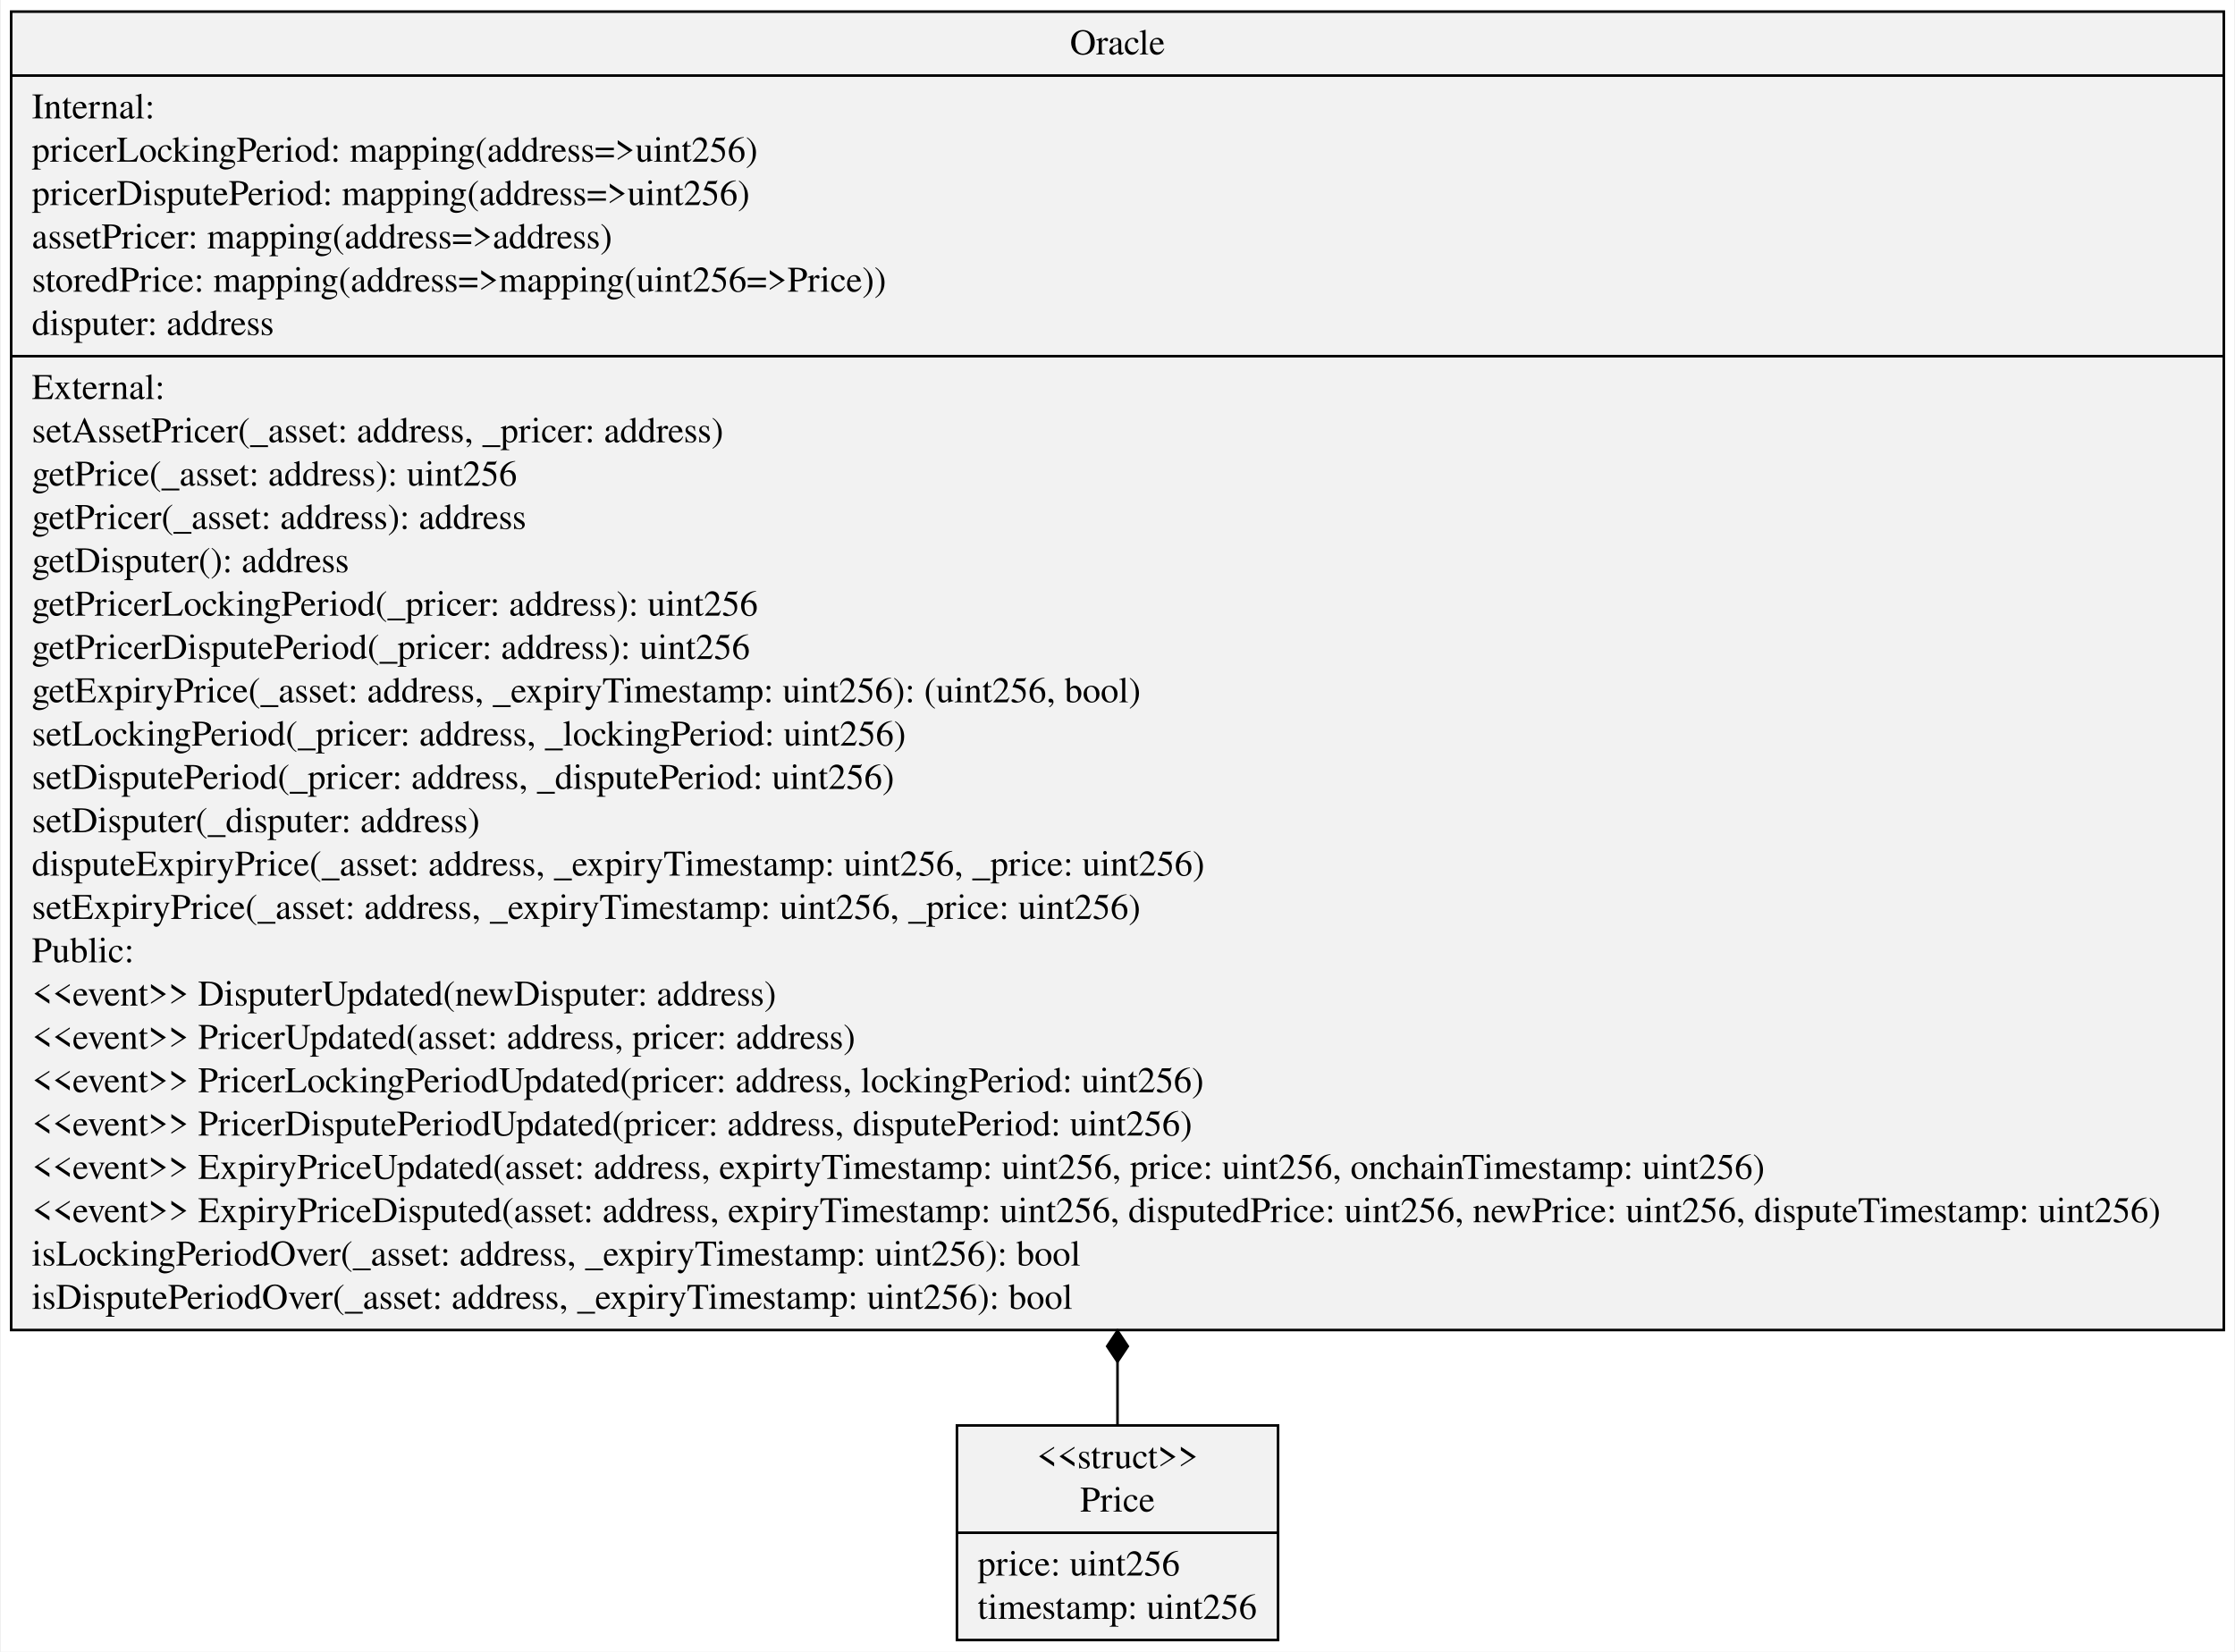
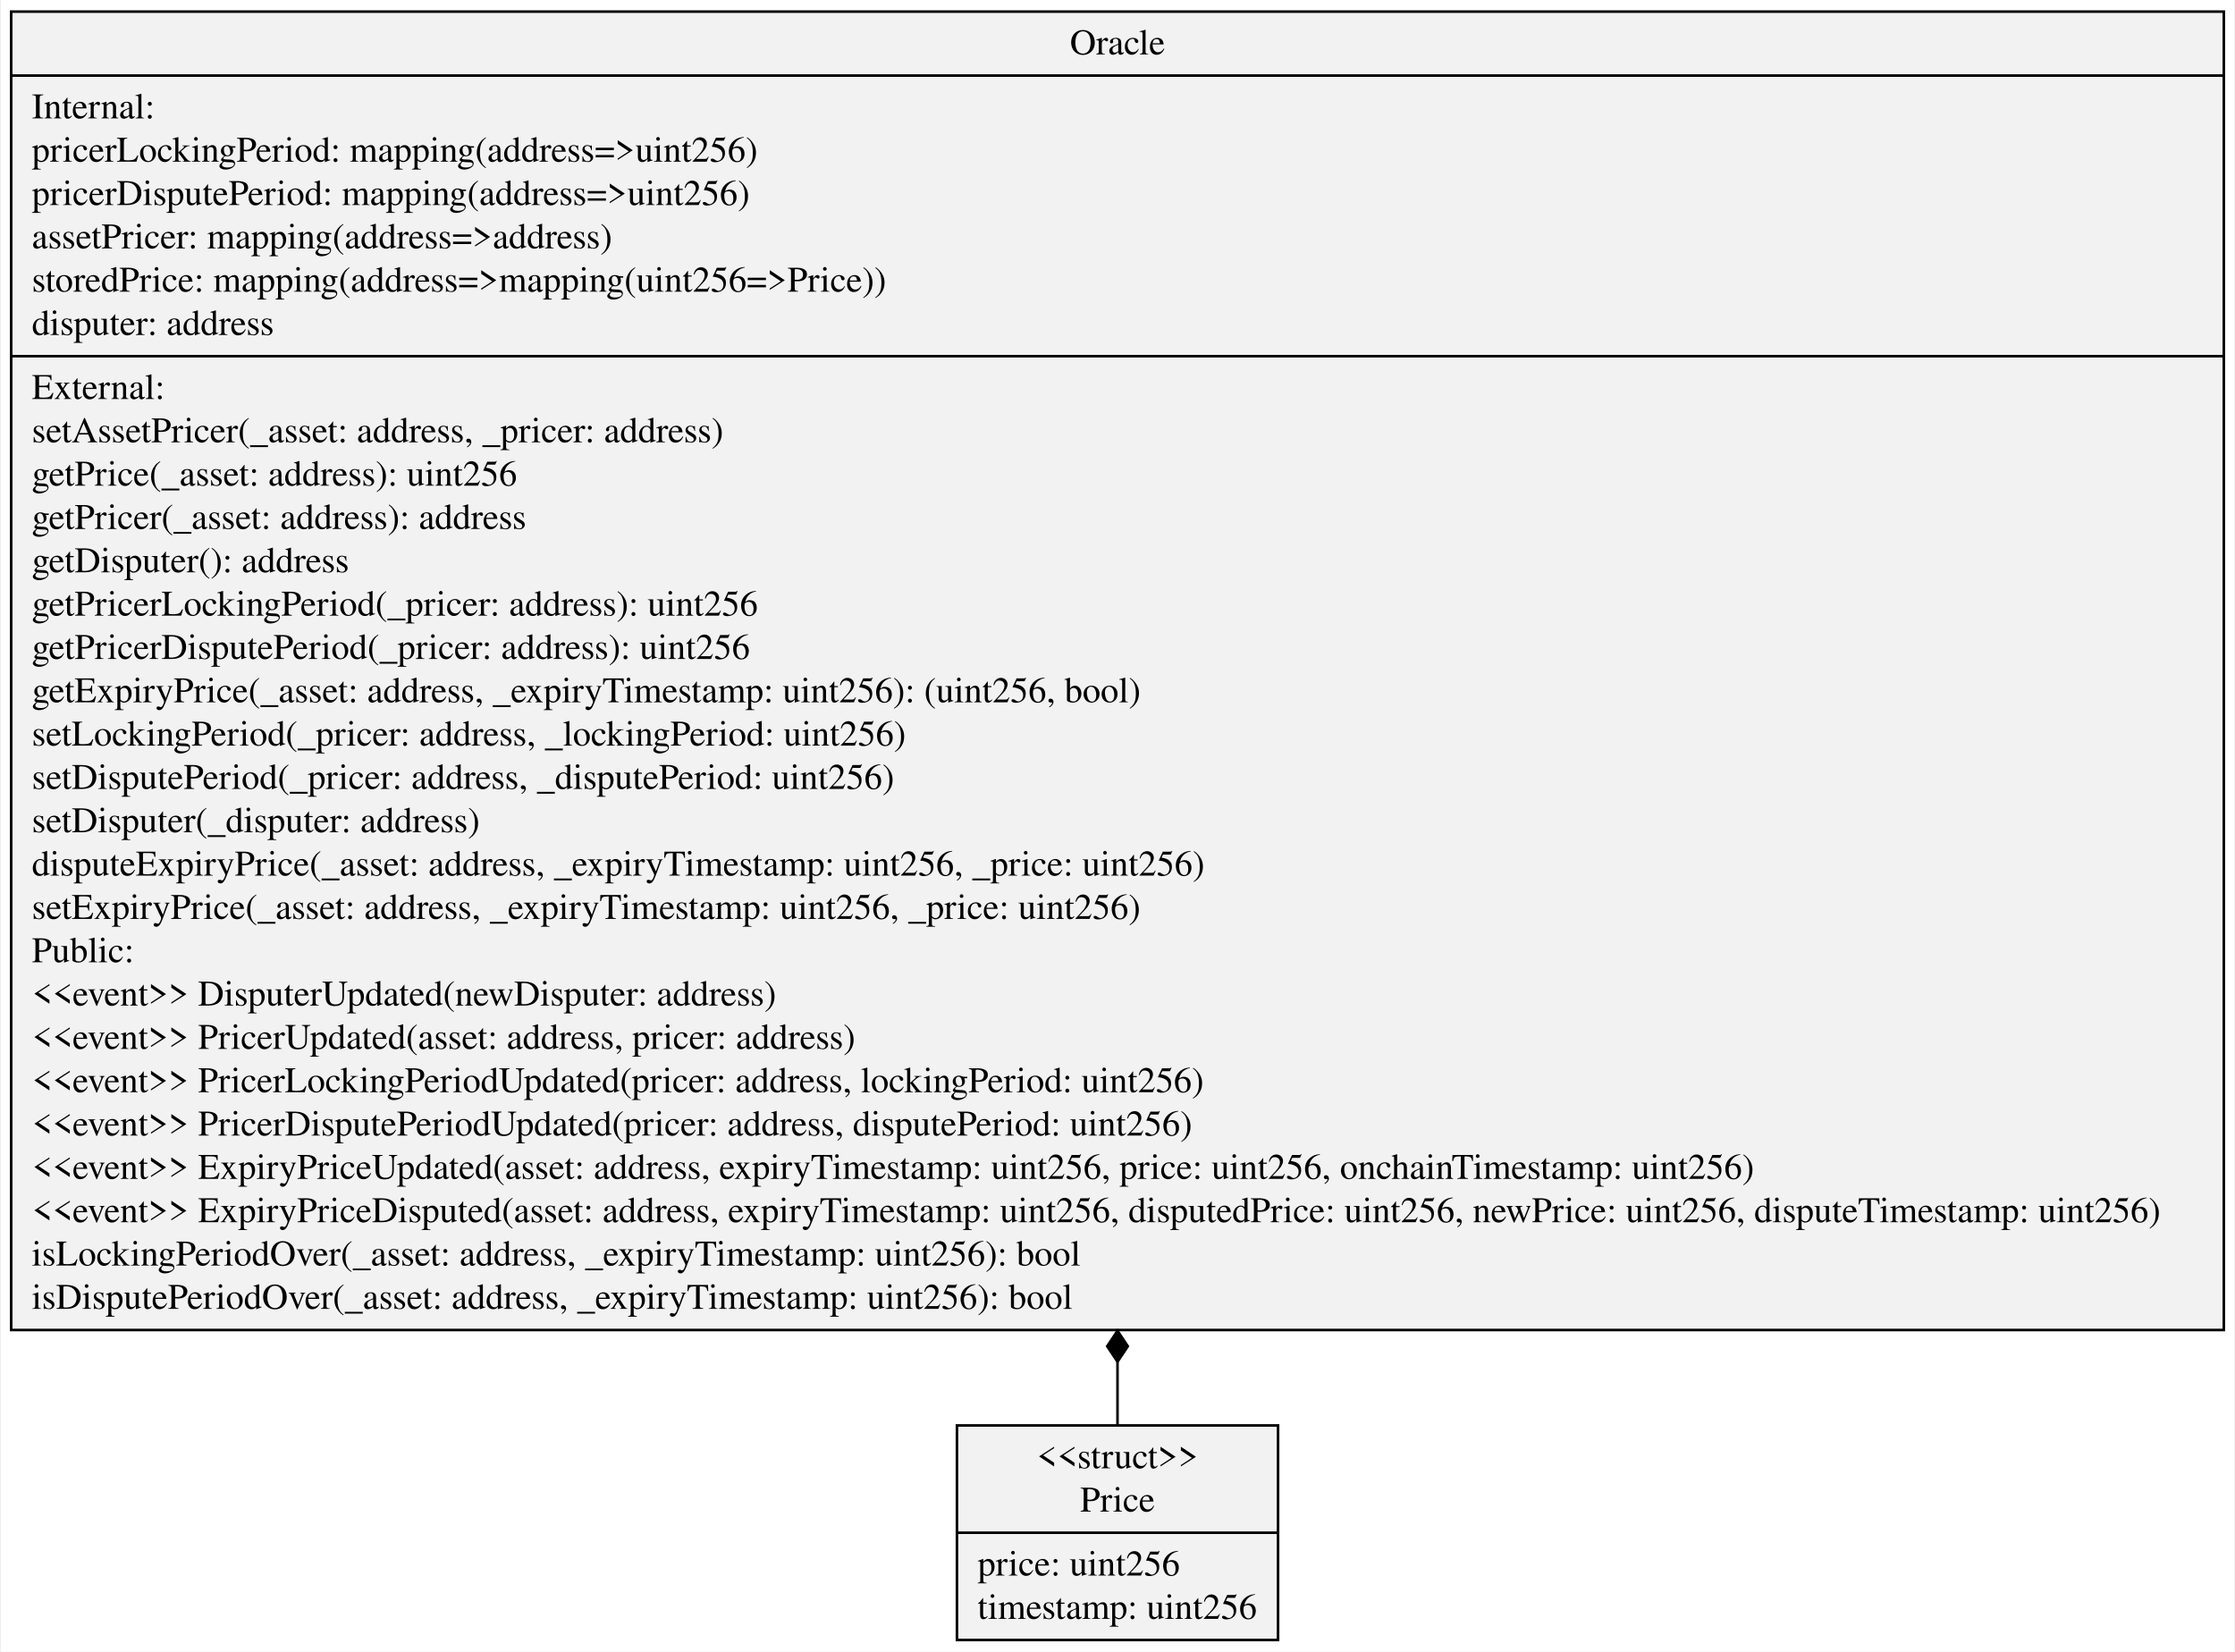
<svg xmlns="http://www.w3.org/2000/svg" width="866pt" height="640pt" viewBox="0.00 0.00 865.87 640.40">
  <g id="graph0" class="graph" transform="scale(1 1) rotate(0) translate(4 636.4)">
    <polygon fill="#ffffff" stroke="transparent" points="-4,4 -4,-636.4 861.87,-636.4 861.87,4 -4,4" />
    <g id="node1" class="node">
      <polygon fill="#f2f2f2" stroke="#000000" points="0,-120.7 0,-631.9 857.87,-631.9 857.87,-120.7 0,-120.7" />
      <text text-anchor="middle" x="428.935" y="-615.3" font-family="Times,serif" font-size="14.00" fill="#000000">Oracle</text>
      <polyline fill="none" stroke="#000000" points="0,-607.1 857.87,-607.1 " />
      <text text-anchor="start" x="8" y="-590.5" font-family="Times,serif" font-size="14.00" fill="#000000">Internal:</text>
      <text text-anchor="start" x="8" y="-573.7" font-family="Times,serif" font-size="14.00" fill="#000000">   pricerLockingPeriod: mapping(address=&gt;uint256)</text>
      <text text-anchor="start" x="8" y="-556.9" font-family="Times,serif" font-size="14.00" fill="#000000">   pricerDisputePeriod: mapping(address=&gt;uint256)</text>
      <text text-anchor="start" x="8" y="-540.1" font-family="Times,serif" font-size="14.00" fill="#000000">   assetPricer: mapping(address=&gt;address)</text>
      <text text-anchor="start" x="8" y="-523.3" font-family="Times,serif" font-size="14.00" fill="#000000">   storedPrice: mapping(address=&gt;mapping(uint256=&gt;Price))</text>
      <text text-anchor="start" x="8" y="-506.5" font-family="Times,serif" font-size="14.00" fill="#000000">   disputer: address</text>
      <polyline fill="none" stroke="#000000" points="0,-498.3 857.87,-498.3 " />
      <text text-anchor="start" x="8" y="-481.7" font-family="Times,serif" font-size="14.00" fill="#000000">External:</text>
      <text text-anchor="start" x="8" y="-464.9" font-family="Times,serif" font-size="14.00" fill="#000000">    setAssetPricer(_asset: address, _pricer: address)</text>
      <text text-anchor="start" x="8" y="-448.1" font-family="Times,serif" font-size="14.00" fill="#000000">    getPrice(_asset: address): uint256</text>
      <text text-anchor="start" x="8" y="-431.3" font-family="Times,serif" font-size="14.00" fill="#000000">    getPricer(_asset: address): address</text>
      <text text-anchor="start" x="8" y="-414.5" font-family="Times,serif" font-size="14.00" fill="#000000">    getDisputer(): address</text>
      <text text-anchor="start" x="8" y="-397.7" font-family="Times,serif" font-size="14.00" fill="#000000">    getPricerLockingPeriod(_pricer: address): uint256</text>
      <text text-anchor="start" x="8" y="-380.9" font-family="Times,serif" font-size="14.00" fill="#000000">    getPricerDisputePeriod(_pricer: address): uint256</text>
      <text text-anchor="start" x="8" y="-364.1" font-family="Times,serif" font-size="14.00" fill="#000000">    getExpiryPrice(_asset: address, _expiryTimestamp: uint256): (uint256, bool)</text>
      <text text-anchor="start" x="8" y="-347.3" font-family="Times,serif" font-size="14.00" fill="#000000">    setLockingPeriod(_pricer: address, _lockingPeriod: uint256)</text>
      <text text-anchor="start" x="8" y="-330.5" font-family="Times,serif" font-size="14.00" fill="#000000">    setDisputePeriod(_pricer: address, _disputePeriod: uint256)</text>
      <text text-anchor="start" x="8" y="-313.7" font-family="Times,serif" font-size="14.00" fill="#000000">    setDisputer(_disputer: address)</text>
      <text text-anchor="start" x="8" y="-296.9" font-family="Times,serif" font-size="14.00" fill="#000000">    disputeExpiryPrice(_asset: address, _expiryTimestamp: uint256, _price: uint256)</text>
      <text text-anchor="start" x="8" y="-280.1" font-family="Times,serif" font-size="14.00" fill="#000000">    setExpiryPrice(_asset: address, _expiryTimestamp: uint256, _price: uint256)</text>
      <text text-anchor="start" x="8" y="-263.3" font-family="Times,serif" font-size="14.00" fill="#000000">Public:</text>
      <text text-anchor="start" x="8" y="-246.5" font-family="Times,serif" font-size="14.00" fill="#000000">    &lt;&lt;event&gt;&gt; DisputerUpdated(newDisputer: address)</text>
      <text text-anchor="start" x="8" y="-229.7" font-family="Times,serif" font-size="14.00" fill="#000000">    &lt;&lt;event&gt;&gt; PricerUpdated(asset: address, pricer: address)</text>
      <text text-anchor="start" x="8" y="-212.9" font-family="Times,serif" font-size="14.00" fill="#000000">    &lt;&lt;event&gt;&gt; PricerLockingPeriodUpdated(pricer: address, lockingPeriod: uint256)</text>
      <text text-anchor="start" x="8" y="-196.1" font-family="Times,serif" font-size="14.00" fill="#000000">    &lt;&lt;event&gt;&gt; PricerDisputePeriodUpdated(pricer: address, disputePeriod: uint256)</text>
-       <text text-anchor="start" x="8" y="-179.3" font-family="Times,serif" font-size="14.00" fill="#000000">    &lt;&lt;event&gt;&gt; ExpiryPriceUpdated(asset: address, expirtyTimestamp: uint256, price: uint256, onchainTimestamp: uint256)</text>
+       <text text-anchor="start" x="8" y="-179.3" font-family="Times,serif" font-size="14.00" fill="#000000">    &lt;&lt;event&gt;&gt; ExpiryPriceUpdated(asset: address, expiryTimestamp: uint256, price: uint256, onchainTimestamp: uint256)</text>
      <text text-anchor="start" x="8" y="-162.5" font-family="Times,serif" font-size="14.00" fill="#000000">    &lt;&lt;event&gt;&gt; ExpiryPriceDisputed(asset: address, expiryTimestamp: uint256, disputedPrice: uint256, newPrice: uint256, disputeTimestamp: uint256)</text>
      <text text-anchor="start" x="8" y="-145.7" font-family="Times,serif" font-size="14.00" fill="#000000">    isLockingPeriodOver(_asset: address, _expiryTimestamp: uint256): bool</text>
      <text text-anchor="start" x="8" y="-128.9" font-family="Times,serif" font-size="14.00" fill="#000000">    isDisputePeriodOver(_asset: address, _expiryTimestamp: uint256): bool</text>
    </g>
    <g id="node2" class="node">
      <polygon fill="#f2f2f2" stroke="#000000" points="366.686,-.5 366.686,-83.7 491.185,-83.7 491.185,-.5 366.686,-.5" />
      <text text-anchor="middle" x="428.935" y="-67.1" font-family="Times,serif" font-size="14.00" fill="#000000">&lt;&lt;struct&gt;&gt;</text>
      <text text-anchor="middle" x="428.935" y="-50.3" font-family="Times,serif" font-size="14.00" fill="#000000">Price</text>
      <polyline fill="none" stroke="#000000" points="366.686,-42.1 491.185,-42.1 " />
      <text text-anchor="start" x="374.686" y="-25.5" font-family="Times,serif" font-size="14.00" fill="#000000">price: uint256</text>
      <text text-anchor="start" x="374.686" y="-8.7" font-family="Times,serif" font-size="14.00" fill="#000000">timestamp: uint256</text>
    </g>
    <g id="edge1" class="edge">
      <path fill="none" stroke="#000000" d="M428.935,-83.751C428.935,-91.233 428.935,-99.506 428.935,-108.386" />
      <polygon fill="#000000" stroke="#000000" points="428.935,-108.393 432.935,-114.393 428.935,-120.393 424.935,-114.393 428.935,-108.393" />
    </g>
  </g>
</svg>
